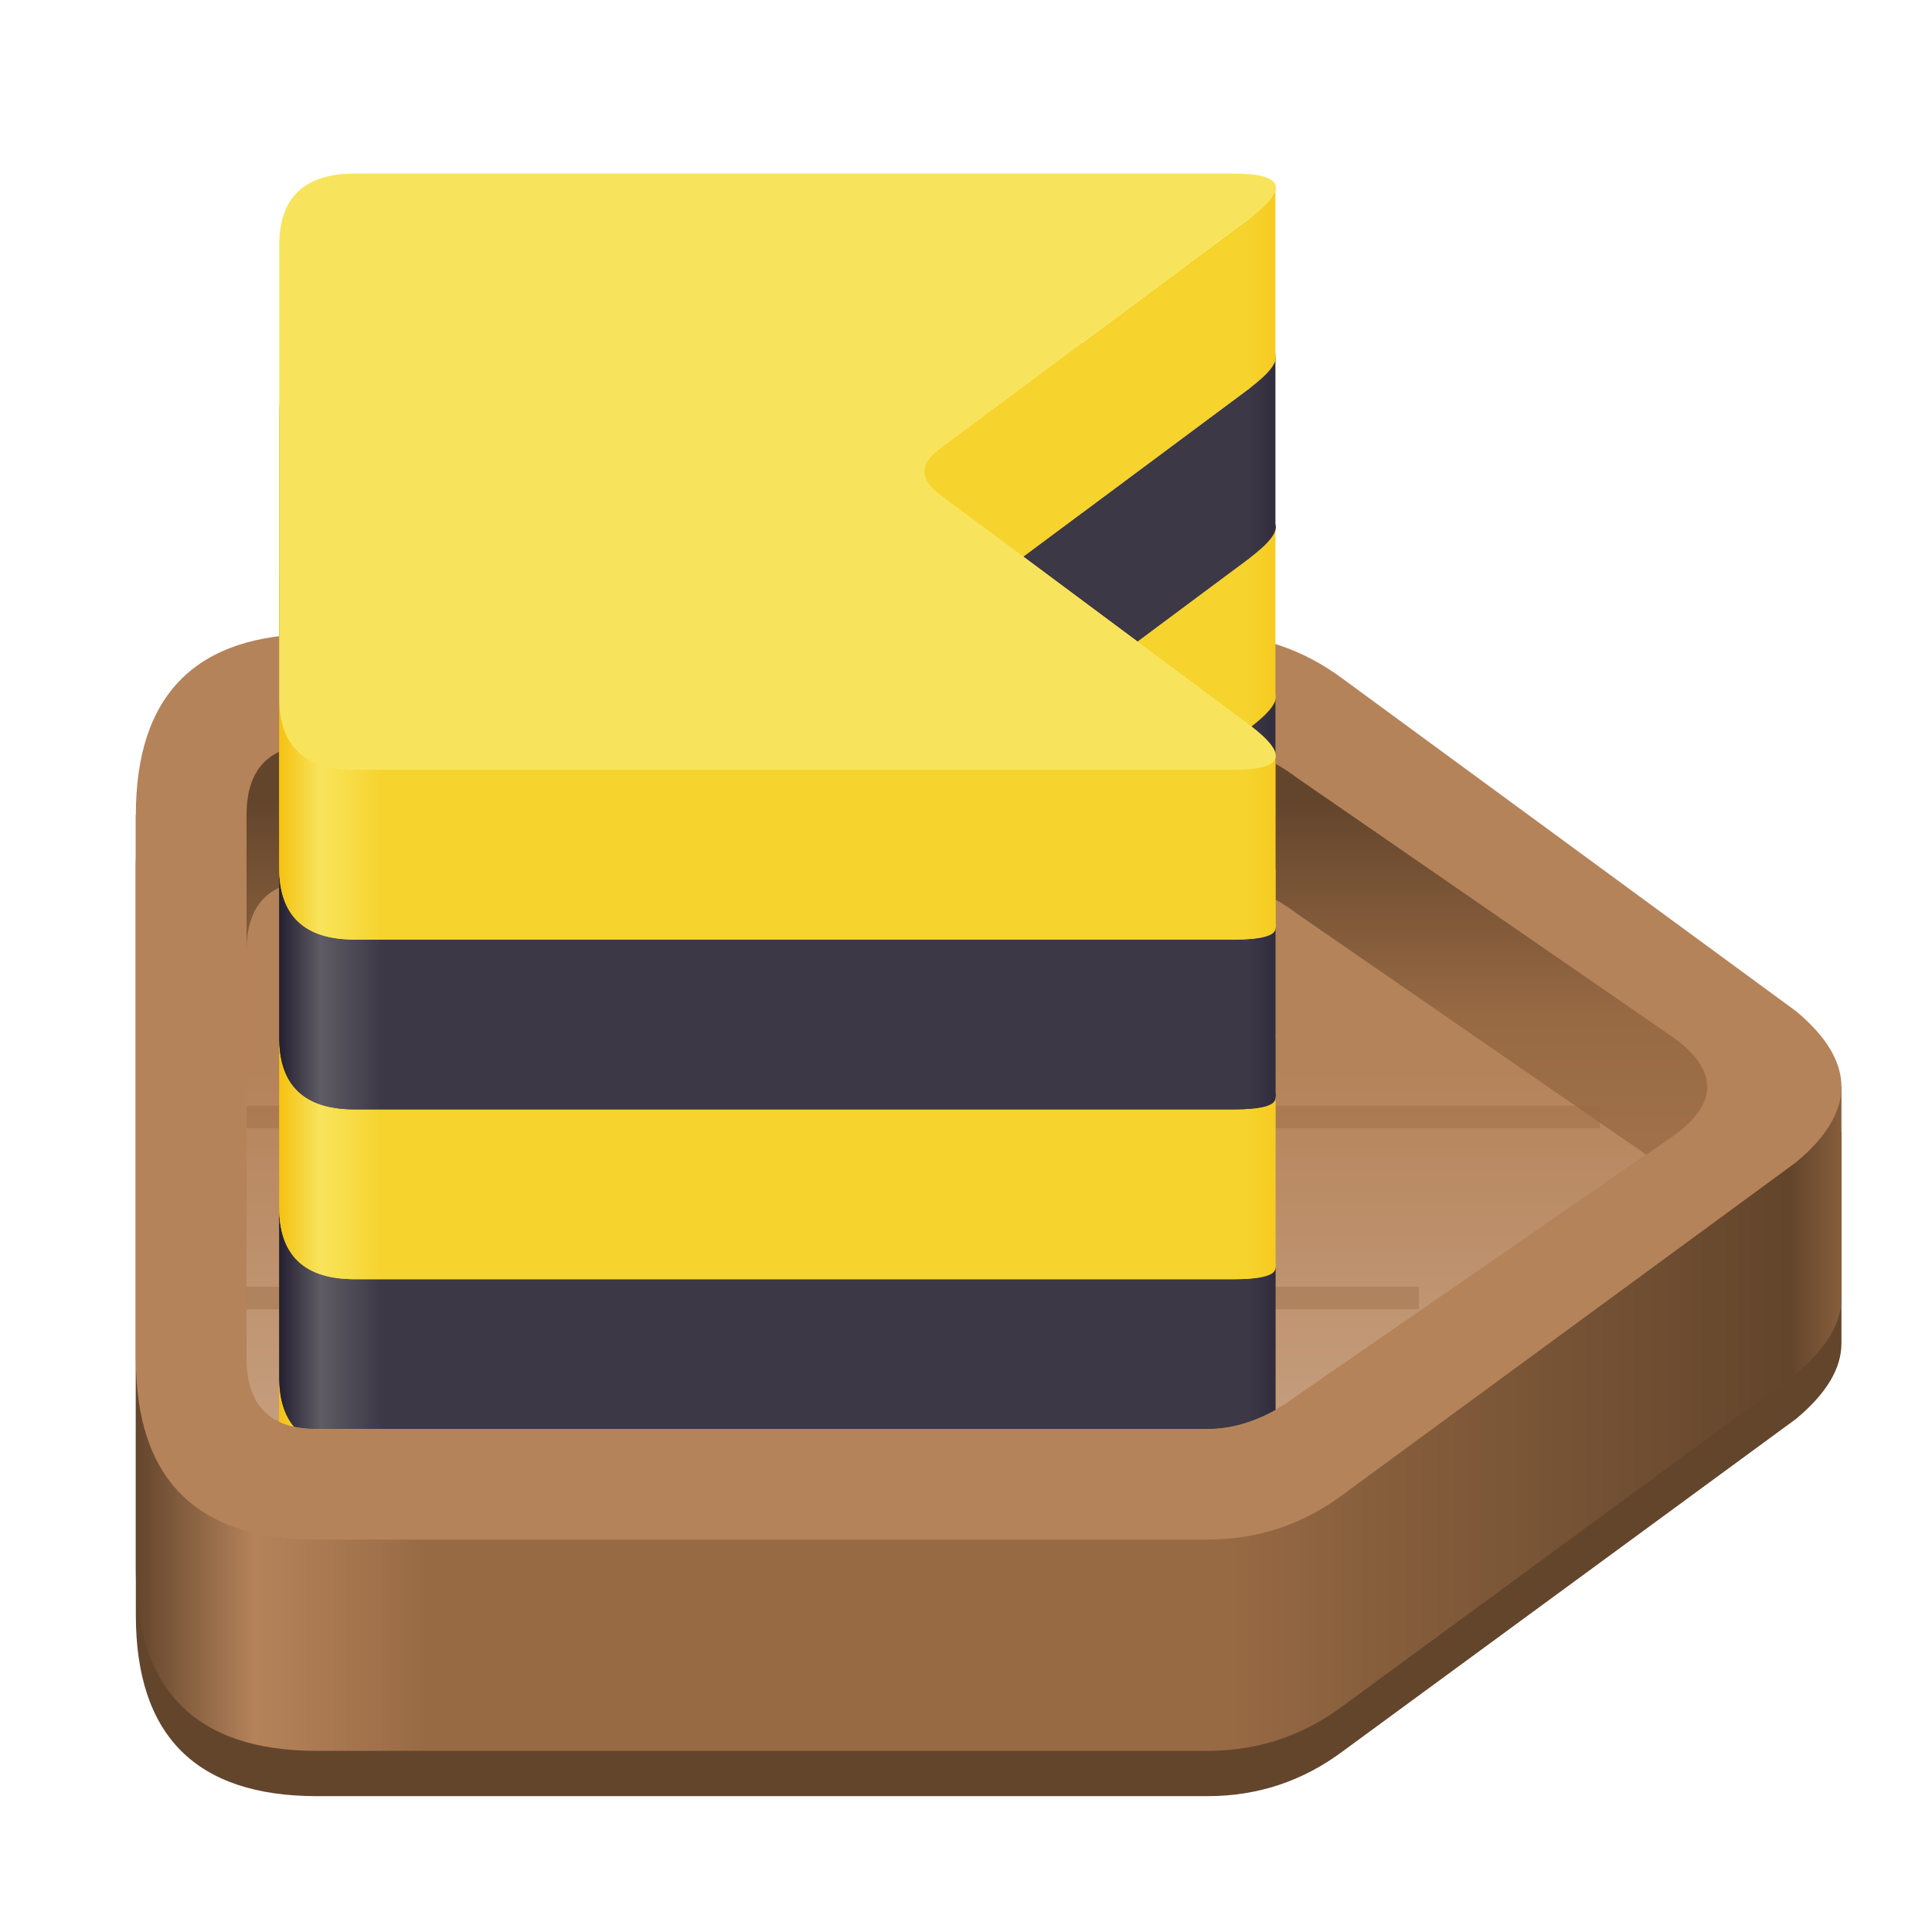
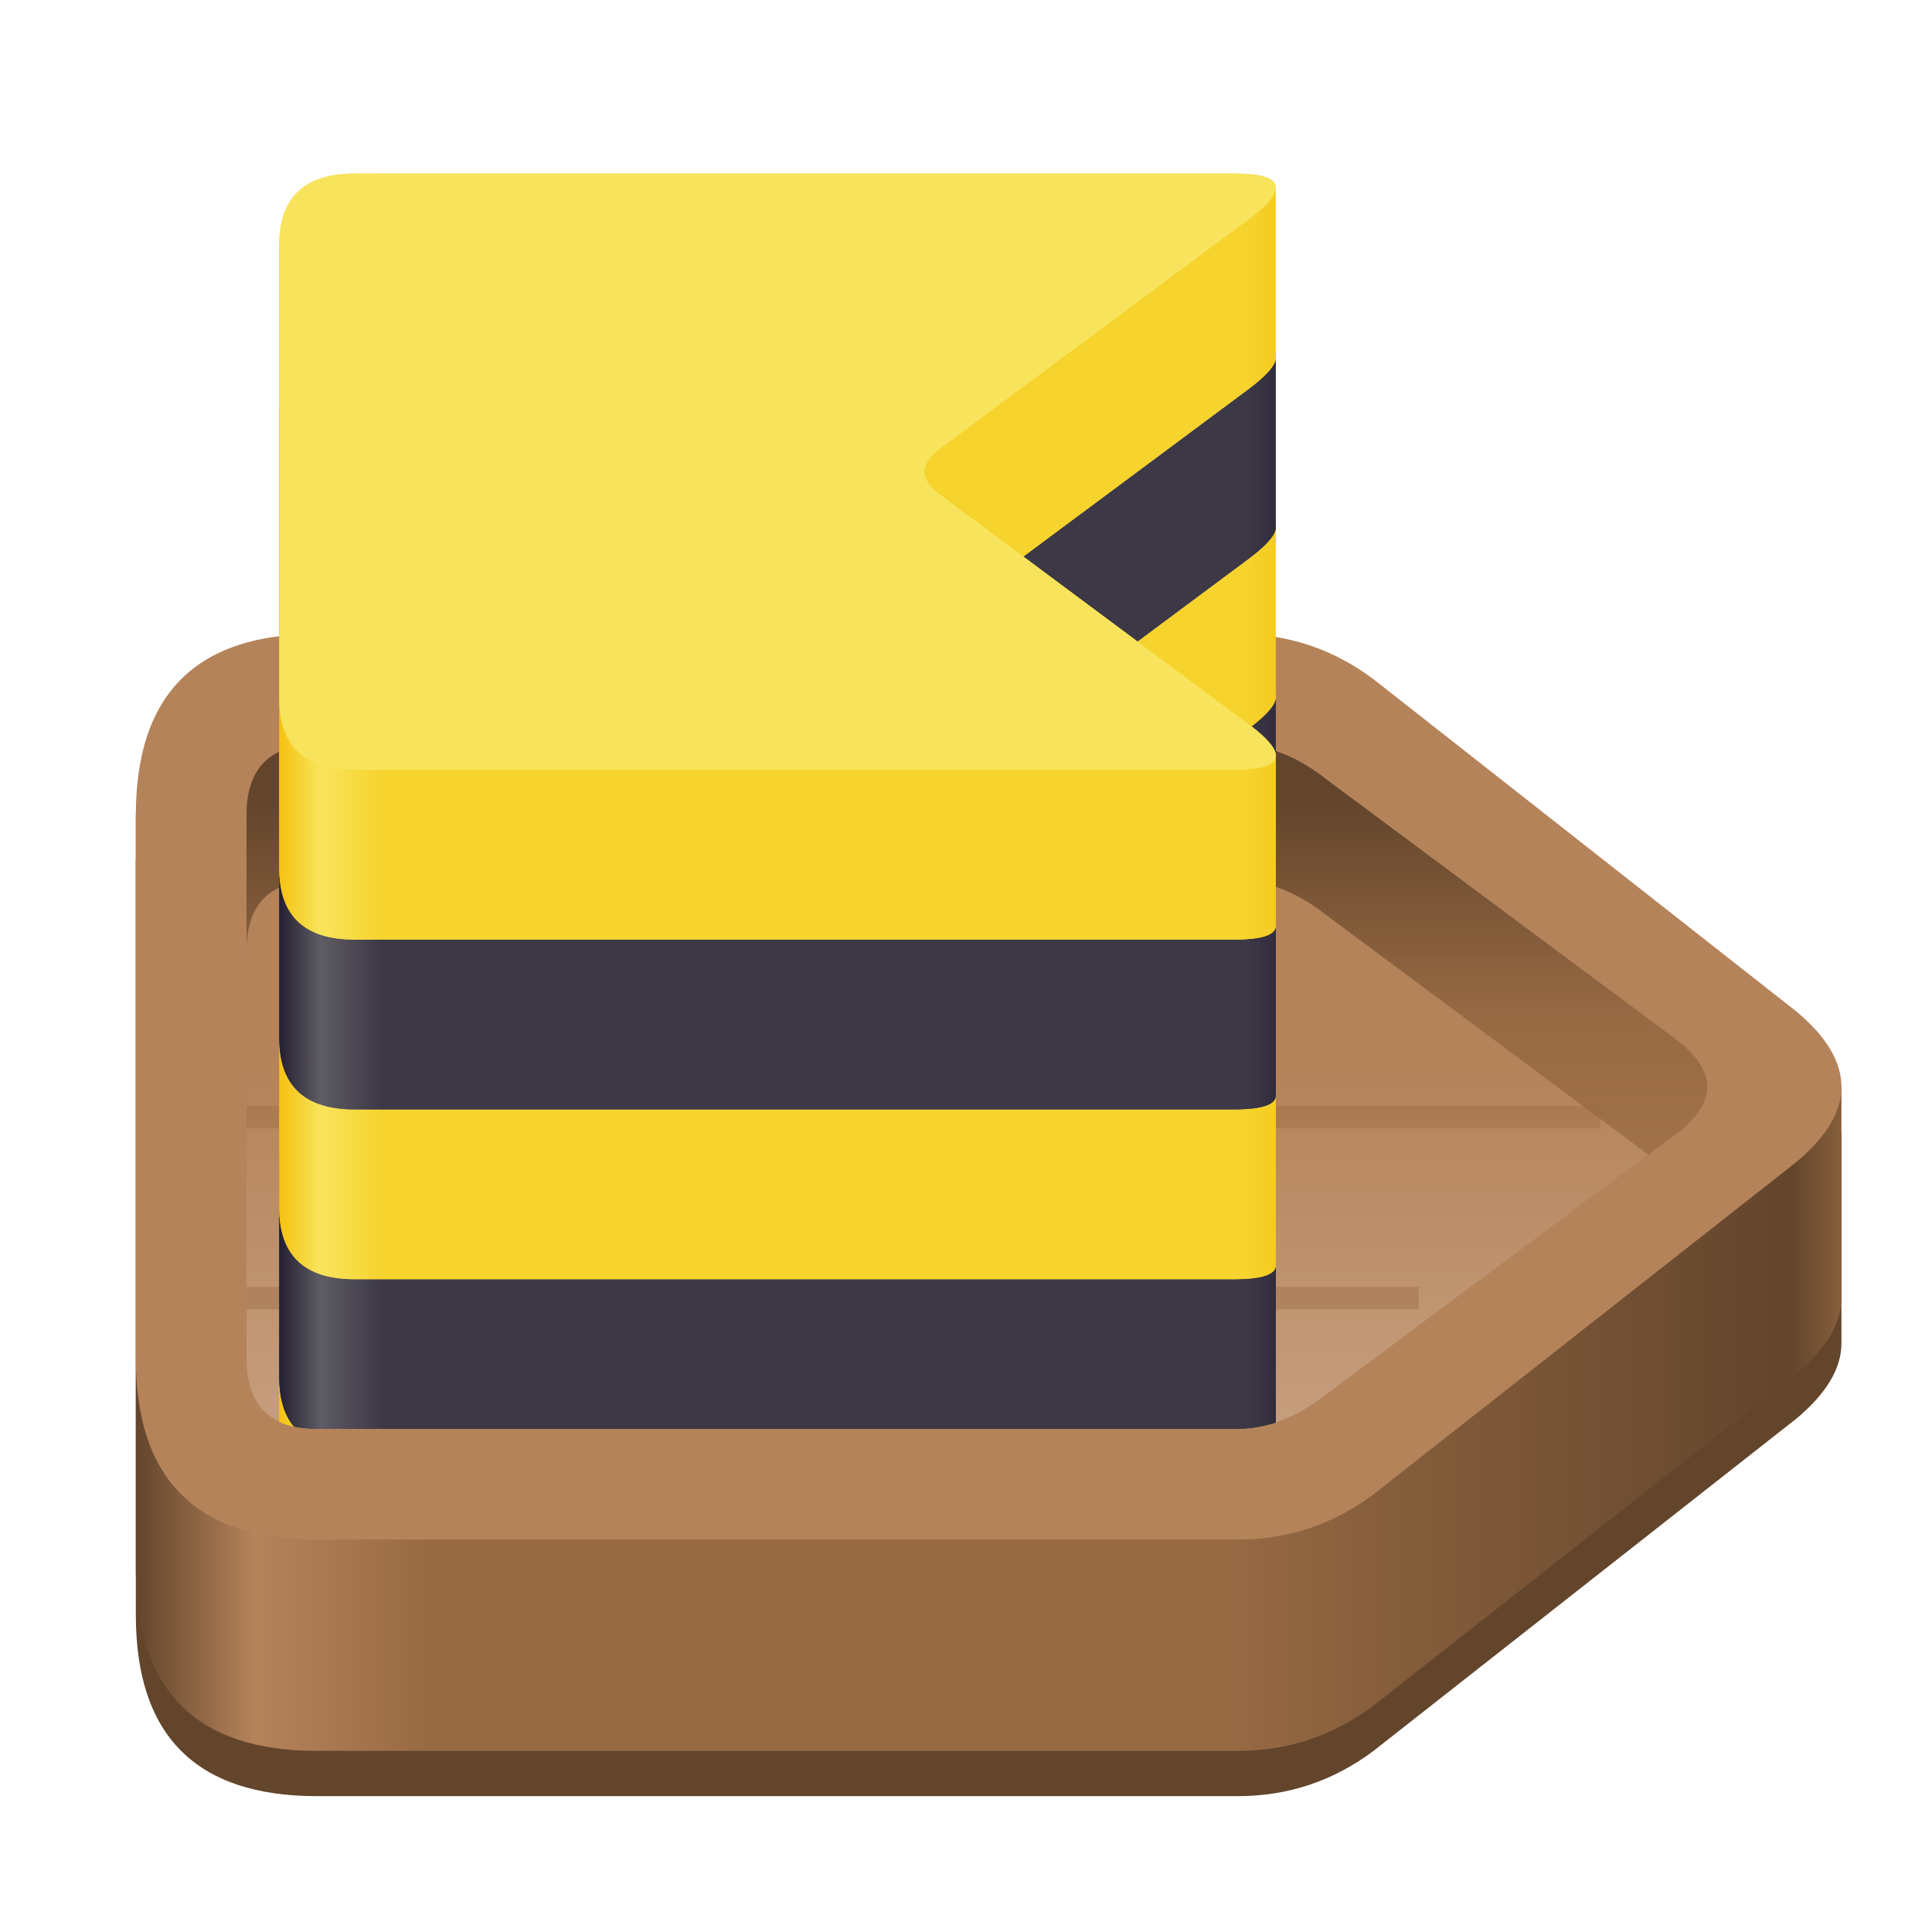
- <svg xmlns="http://www.w3.org/2000/svg" width="128" height="128">
-   <defs>
-     <linearGradient id="e" x1="9" x2="122" y1="0" y2="0" gradientUnits="userSpaceOnUse">
-       <stop stop-color="#63452c" />
-       <stop offset=".07" stop-color="#b5835a" />
-       <stop offset=".17" stop-color="#986a44" />
-       <stop offset=".64" stop-color="#986a44" />
-       <stop offset=".73" stop-color="#865e3c" />
-       <stop offset=".97" stop-color="#63452c" />
-       <stop offset="1" stop-color="#865e3c" />
-     </linearGradient>
-     <linearGradient id="g" x1="0" x2="0" y1="39" y2="87" gradientUnits="userSpaceOnUse">
-       <stop stop-color="#63452c" />
-       <stop offset=".3" stop-color="#986a44" />
-       <stop offset="1" stop-color="#b5835a" />
-     </linearGradient>
-     <linearGradient id="i" x1="0" x2="0" y1="48" y2="83" gradientUnits="userSpaceOnUse">
-       <stop stop-color="#b5835a" />
-       <stop offset="1" stop-color="#cdab8f" />
-     </linearGradient>
-     <linearGradient id="m" x1="18.5" x2="86.75" y1="0" y2="0" gradientUnits="userSpaceOnUse">
-       <stop stop-color="#241f31" />
-       <stop offset=".04" stop-color="#5e5c64" />
-       <stop offset=".1" stop-color="#3d3846" />
-       <stop offset=".94" stop-color="#3d3846" />
-       <stop offset="1" stop-color="#241f31" />
-     </linearGradient>
-     <linearGradient id="k" x1="18.5" x2="86.75" y1="0" y2="0" gradientUnits="userSpaceOnUse">
-       <stop stop-color="#f5c211" />
-       <stop offset=".04" stop-color="#f8e45c" />
-       <stop offset=".1" stop-color="#f6d32d" />
-       <stop offset=".94" stop-color="#f6d32d" />
-       <stop offset="1" stop-color="#f5c211" />
-     </linearGradient>
-     <path id="f" d="M21 28h59q5 0 9 3l30 22q6 5 0 10L89 85q-4 3-9 3H21Q9 88 9 76V40q0-12 12-12" />
-     <path id="d" d="M9 42h71l42 18v14q0 2.5-3 5l-30 22q-4 3-9 3H21Q9 104 9 92Z" />
-     <path id="a" d="M21 35.333h59q3 0 6 2.25l25 17.25q4.222 3.167 0 6.334l-25 17.25q-3 2.25-6 2.25H21q-4.667 0-4.667-4.667V40q0-4.667 4.667-4.667" />
-     <path id="c" d="M23.5 34.25h58.25q5 0 1 3L62.25 52.5q-2 1.5 0 3l20.5 15.25q4 3-1 3H23.5q-5 0-5-4.75V39q0-4.75 5-4.75" />
-     <clipPath id="h">
-       <use href="#a" />
-     </clipPath>
-     <clipPath id="j">
-       <path d="M16.333-126h98.889V60L111 63.167l-25 17.25q-3 2.25-6 2.25H21q-4.667 0-4.667-4.667Z" />
-     </clipPath>
-     <g id="l">
-       <use href="#c" transform="translate(0 11.25)" />
-       <path d="M84.5 35q0 .75-1.75 2.25L62.25 52.5q-2 1.5 0 3l20.5 15.25q1.75 1.5 1.75 2.25v11.25q0-.75-1.75-2.25l-20.5-15.25q-2-1.5 0-3l20.5-15.25q1.75-1.5 1.75-2.25Z" />
-       <path d="M84.5 73q0 .75-2.75.75H23.5q-5 0-5-4.75v11.25q0 4.75 5 4.75h58.25q2.75 0 2.75-.75Z" />
-     </g>
-   </defs>
-   <g transform="translate(0 12)">
-     <use fill="#63452c" href="#d" transform="translate(0 3)" />
-     <use fill="url(#e)" href="#d" />
-     <g transform="translate(0 2)">
-       <use fill="#b5835a" href="#f" />
-       <use fill="url(#g)" href="#a" />
-       <g clip-path="url(#h)">
-         <use fill="url(#i)" href="#a" transform="translate(0 9)" />
-         <path fill="none" stroke="#986a44" stroke-opacity=".4" stroke-width="1.5" d="M10 60h96M10 72h84" />
-       </g>
-     </g>
-     <g clip-path="url(#j)">
-       <g transform="translate(0 10.25)">
-         <use fill="url(#k)" href="#l" />
-         <use fill="#f8e45c" href="#c" />
-       </g>
-       <g transform="translate(0 -1)">
-         <use fill="url(#m)" href="#l" />
-         <use fill="#5e5c64" href="#c" />
-       </g>
-       <g transform="translate(0 -12.25)">
-         <use fill="url(#k)" href="#l" />
-         <use fill="#f8e45c" href="#c" />
-       </g>
-       <g transform="translate(0 -23.5)">
-         <use fill="url(#m)" href="#l" />
-         <use fill="#5e5c64" href="#c" />
-       </g>
-       <g transform="translate(0 -34.75)">
-         <use fill="url(#k)" href="#l" />
-         <use fill="#f8e45c" href="#c" />
-       </g>
+ <svg xmlns="http://www.w3.org/2000/svg" xmlns:xlink="http://www.w3.org/1999/xlink" height="128px" viewBox="0 0 128 128" width="128px">
+   <linearGradient id="a" gradientUnits="userSpaceOnUse" x1="9" x2="122" y1="12" y2="12">
+     <stop offset="0" stop-color="#63452c" />
+     <stop offset="0.07" stop-color="#b5835a" />
+     <stop offset="0.17" stop-color="#986a44" />
+     <stop offset="0.64" stop-color="#986a44" />
+     <stop offset="0.73" stop-color="#865e3c" />
+     <stop offset="0.97" stop-color="#63452c" />
+     <stop offset="1" stop-color="#865e3c" />
+   </linearGradient>
+   <linearGradient id="b" gradientUnits="userSpaceOnUse" x1="0" x2="0" y1="53" y2="101">
+     <stop offset="0" stop-color="#63452c" />
+     <stop offset="0.3" stop-color="#986a44" />
+     <stop offset="1" stop-color="#b5835a" />
+   </linearGradient>
+   <clipPath id="c">
+     <path d="m 16 58 h 98 v 37 h -98 z m 0 0" />
+   </clipPath>
+   <clipPath id="d">
+     <path d="m 21 49.332 h 61 c 2 0 4 0.797 6 2.391 l 23 17.109 c 2.816 2.113 2.816 4.223 0 6.336 l -23 17.109 c -2 1.594 -4 2.391 -6 2.391 h -61 c -3.113 0 -4.668 -1.555 -4.668 -4.668 v -36 c 0 -3.113 1.555 -4.668 4.668 -4.668 z m 0 0" />
+   </clipPath>
+   <linearGradient id="e" gradientUnits="userSpaceOnUse" x1="0" x2="0" y1="71" y2="106">
+     <stop offset="0" stop-color="#b5835a" />
+     <stop offset="1" stop-color="#cdab8f" />
+   </linearGradient>
+   <clipPath id="f">
+     <path d="m 16 73 h 91 v 14 h -91 z m 0 0" />
+   </clipPath>
+   <clipPath id="g">
+     <path d="m 21 49.332 h 61 c 2 0 4 0.797 6 2.391 l 23 17.109 c 2.816 2.113 2.816 4.223 0 6.336 l -23 17.109 c -2 1.594 -4 2.391 -6 2.391 h -61 c -3.113 0 -4.668 -1.555 -4.668 -4.668 v -36 c 0 -3.113 1.555 -4.668 4.668 -4.668 z m 0 0" />
+   </clipPath>
+   <clipPath id="h">
+     <path d="m 18 56 h 67 v 39 h -67 z m 0 0" />
+   </clipPath>
+   <clipPath id="i">
+     <path d="m 16.332 -114 h 98.891 v 186 s -1.406 1.055 -4.223 3.168 l -23 17.109 c -2 1.594 -4 2.391 -6 2.391 h -61 c -3.113 0 -4.668 -1.555 -4.668 -4.668 z m 0 0" />
+   </clipPath>
+   <linearGradient id="j" gradientUnits="userSpaceOnUse">
+     <stop offset="0" stop-color="#f5c211" />
+     <stop offset="0.04" stop-color="#f8e45c" />
+     <stop offset="0.1" stop-color="#f6d32d" />
+     <stop offset="0.94" stop-color="#f6d32d" />
+     <stop offset="1" stop-color="#f5c211" />
+   </linearGradient>
+   <linearGradient id="k" x1="18.5" x2="86.75" xlink:href="#j" y1="22.25" y2="22.25" />
+   <clipPath id="l">
+     <path d="m 18 67 h 67 v 28 h -67 z m 0 0" />
+   </clipPath>
+   <clipPath id="m">
+     <path d="m 16.332 -114 h 98.891 v 186 s -1.406 1.055 -4.223 3.168 l -23 17.109 c -2 1.594 -4 2.391 -6 2.391 h -61 c -3.113 0 -4.668 -1.555 -4.668 -4.668 z m 0 0" />
+   </clipPath>
+   <linearGradient id="n" x1="18.5" x2="86.75" xlink:href="#j" y1="33.5" y2="33.5" />
+   <clipPath id="o">
+     <path d="m 61 57 h 24 v 38 h -24 z m 0 0" />
+   </clipPath>
+   <clipPath id="p">
+     <path d="m 16.332 -114 h 98.891 v 186 s -1.406 1.055 -4.223 3.168 l -23 17.109 c -2 1.594 -4 2.391 -6 2.391 h -61 c -3.113 0 -4.668 -1.555 -4.668 -4.668 z m 0 0" />
+   </clipPath>
+   <clipPath id="q">
+     <path d="m 18 91 h 67 v 4 h -67 z m 0 0" />
+   </clipPath>
+   <clipPath id="r">
+     <path d="m 16.332 -114 h 98.891 v 186 s -1.406 1.055 -4.223 3.168 l -23 17.109 c -2 1.594 -4 2.391 -6 2.391 h -61 c -3.113 0 -4.668 -1.555 -4.668 -4.668 z m 0 0" />
+   </clipPath>
+   <clipPath id="s">
+     <path d="m 18 56 h 67 v 39 h -67 z m 0 0" />
+   </clipPath>
+   <clipPath id="t">
+     <path d="m 16.332 -114 h 98.891 v 186 s -1.406 1.055 -4.223 3.168 l -23 17.109 c -2 1.594 -4 2.391 -6 2.391 h -61 c -3.113 0 -4.668 -1.555 -4.668 -4.668 z m 0 0" />
+   </clipPath>
+   <clipPath id="u">
+     <path d="m 18 45 h 67 v 40 h -67 z m 0 0" />
+   </clipPath>
+   <clipPath id="v">
+     <path d="m 16.332 -114 h 98.891 v 186 s -1.406 1.055 -4.223 3.168 l -23 17.109 c -2 1.594 -4 2.391 -6 2.391 h -61 c -3.113 0 -4.668 -1.555 -4.668 -4.668 z m 0 0" />
+   </clipPath>
+   <linearGradient id="w" gradientUnits="userSpaceOnUse">
+     <stop offset="0" stop-color="#241f31" />
+     <stop offset="0.04" stop-color="#5e5c64" />
+     <stop offset="0.1" stop-color="#3d3846" />
+     <stop offset="0.94" stop-color="#3d3846" />
+     <stop offset="1" stop-color="#241f31" />
+   </linearGradient>
+   <linearGradient id="x" x1="18.5" x2="86.75" xlink:href="#w" y1="11" y2="11" />
+   <clipPath id="y">
+     <path d="m 18 56 h 67 v 39 h -67 z m 0 0" />
+   </clipPath>
+   <clipPath id="z">
+     <path d="m 16.332 -114 h 98.891 v 186 s -1.406 1.055 -4.223 3.168 l -23 17.109 c -2 1.594 -4 2.391 -6 2.391 h -61 c -3.113 0 -4.668 -1.555 -4.668 -4.668 z m 0 0" />
+   </clipPath>
+   <linearGradient id="A" x1="18.5" x2="86.75" xlink:href="#w" y1="22.25" y2="22.25" />
+   <clipPath id="B">
+     <path d="m 61 46 h 24 v 49 h -24 z m 0 0" />
+   </clipPath>
+   <clipPath id="C">
+     <path d="m 16.332 -114 h 98.891 v 186 s -1.406 1.055 -4.223 3.168 l -23 17.109 c -2 1.594 -4 2.391 -6 2.391 h -61 c -3.113 0 -4.668 -1.555 -4.668 -4.668 z m 0 0" />
+   </clipPath>
+   <clipPath id="D">
+     <path d="m 18 80 h 67 v 15 h -67 z m 0 0" />
+   </clipPath>
+   <clipPath id="E">
+     <path d="m 16.332 -114 h 98.891 v 186 s -1.406 1.055 -4.223 3.168 l -23 17.109 c -2 1.594 -4 2.391 -6 2.391 h -61 c -3.113 0 -4.668 -1.555 -4.668 -4.668 z m 0 0" />
+   </clipPath>
+   <clipPath id="F">
+     <path d="m 18 45 h 67 v 40 h -67 z m 0 0" />
+   </clipPath>
+   <clipPath id="G">
+     <path d="m 16.332 -114 h 98.891 v 186 s -1.406 1.055 -4.223 3.168 l -23 17.109 c -2 1.594 -4 2.391 -6 2.391 h -61 c -3.113 0 -4.668 -1.555 -4.668 -4.668 z m 0 0" />
+   </clipPath>
+   <clipPath id="H">
+     <path d="m 18 34 h 67 v 40 h -67 z m 0 0" />
+   </clipPath>
+   <clipPath id="I">
+     <path d="m 16.332 -114 h 98.891 v 186 s -1.406 1.055 -4.223 3.168 l -23 17.109 c -2 1.594 -4 2.391 -6 2.391 h -61 c -3.113 0 -4.668 -1.555 -4.668 -4.668 z m 0 0" />
+   </clipPath>
+   <linearGradient id="J" x1="18.5" x2="86.75" xlink:href="#j" y1="-0.25" y2="-0.25" />
+   <clipPath id="K">
+     <path d="m 18 45 h 67 v 40 h -67 z m 0 0" />
+   </clipPath>
+   <clipPath id="L">
+     <path d="m 16.332 -114 h 98.891 v 186 s -1.406 1.055 -4.223 3.168 l -23 17.109 c -2 1.594 -4 2.391 -6 2.391 h -61 c -3.113 0 -4.668 -1.555 -4.668 -4.668 z m 0 0" />
+   </clipPath>
+   <linearGradient id="M" x1="18.5" x2="86.75" xlink:href="#j" y1="11" y2="11" />
+   <clipPath id="N">
+     <path d="m 61 34 h 24 v 50 h -24 z m 0 0" />
+   </clipPath>
+   <clipPath id="O">
+     <path d="m 16.332 -114 h 98.891 v 186 s -1.406 1.055 -4.223 3.168 l -23 17.109 c -2 1.594 -4 2.391 -6 2.391 h -61 c -3.113 0 -4.668 -1.555 -4.668 -4.668 z m 0 0" />
+   </clipPath>
+   <clipPath id="P">
+     <path d="m 18 68 h 67 v 17 h -67 z m 0 0" />
+   </clipPath>
+   <clipPath id="Q">
+     <path d="m 16.332 -114 h 98.891 v 186 s -1.406 1.055 -4.223 3.168 l -23 17.109 c -2 1.594 -4 2.391 -6 2.391 h -61 c -3.113 0 -4.668 -1.555 -4.668 -4.668 z m 0 0" />
+   </clipPath>
+   <clipPath id="R">
+     <path d="m 18 34 h 67 v 40 h -67 z m 0 0" />
+   </clipPath>
+   <clipPath id="S">
+     <path d="m 16.332 -114 h 98.891 v 186 s -1.406 1.055 -4.223 3.168 l -23 17.109 c -2 1.594 -4 2.391 -6 2.391 h -61 c -3.113 0 -4.668 -1.555 -4.668 -4.668 z m 0 0" />
+   </clipPath>
+   <clipPath id="T">
+     <path d="m 18 22 h 67 v 41 h -67 z m 0 0" />
+   </clipPath>
+   <clipPath id="U">
+     <path d="m 16.332 -114 h 98.891 v 186 s -1.406 1.055 -4.223 3.168 l -23 17.109 c -2 1.594 -4 2.391 -6 2.391 h -61 c -3.113 0 -4.668 -1.555 -4.668 -4.668 z m 0 0" />
+   </clipPath>
+   <linearGradient id="V" x1="18.5" x2="86.75" xlink:href="#w" y1="-11.5" y2="-11.5" />
+   <clipPath id="W">
+     <path d="m 18 34 h 67 v 40 h -67 z m 0 0" />
+   </clipPath>
+   <clipPath id="X">
+     <path d="m 16.332 -114 h 98.891 v 186 s -1.406 1.055 -4.223 3.168 l -23 17.109 c -2 1.594 -4 2.391 -6 2.391 h -61 c -3.113 0 -4.668 -1.555 -4.668 -4.668 z m 0 0" />
+   </clipPath>
+   <linearGradient id="Y" x1="18.5" x2="86.75" xlink:href="#w" y1="-0.25" y2="-0.25" />
+   <clipPath id="Z">
+     <path d="m 61 23 h 24 v 50 h -24 z m 0 0" />
+   </clipPath>
+   <clipPath id="aa">
+     <path d="m 16.332 -114 h 98.891 v 186 s -1.406 1.055 -4.223 3.168 l -23 17.109 c -2 1.594 -4 2.391 -6 2.391 h -61 c -3.113 0 -4.668 -1.555 -4.668 -4.668 z m 0 0" />
+   </clipPath>
+   <clipPath id="ab">
+     <path d="m 18 57 h 67 v 17 h -67 z m 0 0" />
+   </clipPath>
+   <clipPath id="ac">
+     <path d="m 16.332 -114 h 98.891 v 186 s -1.406 1.055 -4.223 3.168 l -23 17.109 c -2 1.594 -4 2.391 -6 2.391 h -61 c -3.113 0 -4.668 -1.555 -4.668 -4.668 z m 0 0" />
+   </clipPath>
+   <clipPath id="ad">
+     <path d="m 18 22 h 67 v 41 h -67 z m 0 0" />
+   </clipPath>
+   <clipPath id="ae">
+     <path d="m 16.332 -114 h 98.891 v 186 s -1.406 1.055 -4.223 3.168 l -23 17.109 c -2 1.594 -4 2.391 -6 2.391 h -61 c -3.113 0 -4.668 -1.555 -4.668 -4.668 z m 0 0" />
+   </clipPath>
+   <clipPath id="af">
+     <path d="m 18 11 h 67 v 40 h -67 z m 0 0" />
+   </clipPath>
+   <clipPath id="ag">
+     <path d="m 16.332 -114 h 98.891 v 186 s -1.406 1.055 -4.223 3.168 l -23 17.109 c -2 1.594 -4 2.391 -6 2.391 h -61 c -3.113 0 -4.668 -1.555 -4.668 -4.668 z m 0 0" />
+   </clipPath>
+   <linearGradient id="ah" x1="18.5" x2="86.75" xlink:href="#j" y1="-22.75" y2="-22.75" />
+   <clipPath id="ai">
+     <path d="m 18 22 h 67 v 41 h -67 z m 0 0" />
+   </clipPath>
+   <clipPath id="aj">
+     <path d="m 16.332 -114 h 98.891 v 186 s -1.406 1.055 -4.223 3.168 l -23 17.109 c -2 1.594 -4 2.391 -6 2.391 h -61 c -3.113 0 -4.668 -1.555 -4.668 -4.668 z m 0 0" />
+   </clipPath>
+   <linearGradient id="ak" x1="18.5" x2="86.75" xlink:href="#j" y1="-11.5" y2="-11.5" />
+   <clipPath id="al">
+     <path d="m 61 12 h 24 v 50 h -24 z m 0 0" />
+   </clipPath>
+   <clipPath id="am">
+     <path d="m 16.332 -114 h 98.891 v 186 s -1.406 1.055 -4.223 3.168 l -23 17.109 c -2 1.594 -4 2.391 -6 2.391 h -61 c -3.113 0 -4.668 -1.555 -4.668 -4.668 z m 0 0" />
+   </clipPath>
+   <clipPath id="an">
+     <path d="m 18 46 h 67 v 17 h -67 z m 0 0" />
+   </clipPath>
+   <clipPath id="ao">
+     <path d="m 16.332 -114 h 98.891 v 186 s -1.406 1.055 -4.223 3.168 l -23 17.109 c -2 1.594 -4 2.391 -6 2.391 h -61 c -3.113 0 -4.668 -1.555 -4.668 -4.668 z m 0 0" />
+   </clipPath>
+   <clipPath id="ap">
+     <path d="m 18 11 h 67 v 40 h -67 z m 0 0" />
+   </clipPath>
+   <clipPath id="aq">
+     <path d="m 16.332 -114 h 98.891 v 186 s -1.406 1.055 -4.223 3.168 l -23 17.109 c -2 1.594 -4 2.391 -6 2.391 h -61 c -3.113 0 -4.668 -1.555 -4.668 -4.668 z m 0 0" />
+   </clipPath>
+   <path d="m 9 57 h 73 l 40 18 v 14 c 0 1.668 -1 3.332 -3 5 l -28 22 c -2.668 2 -5.668 3 -9 3 h -61 c -8 0 -12 -4 -12 -12 z m 0 0" fill="#63452c" />
+   <path d="m 9 54 h 73 l 40 18 v 14 c 0 1.668 -1 3.332 -3 5 l -28 22 c -2.668 2 -5.668 3 -9 3 h -61 c -8 0 -12 -4 -12 -12 z m 0 0" fill="url(#a)" />
+   <path d="m 21 42 h 61 c 3.332 0 6.332 1 9 3 l 28 22 c 4 3.332 4 6.668 0 10 l -28 22 c -2.668 2 -5.668 3 -9 3 h -61 c -8 0 -12 -4 -12 -12 v -36 c 0 -8 4 -12 12 -12 z m 0 0" fill="#b5835a" />
+   <path d="m 21 49.332 h 61 c 2 0 4 0.797 6 2.391 l 23 17.109 c 2.816 2.113 2.816 4.223 0 6.336 l -23 17.109 c -2 1.594 -4 2.391 -6 2.391 h -61 c -3.113 0 -4.668 -1.555 -4.668 -4.668 v -36 c 0 -3.113 1.555 -4.668 4.668 -4.668 z m 0 0" fill="url(#b)" />
+   <g clip-path="url(#c)">
+     <g clip-path="url(#d)">
+       <path d="m 21 58.332 h 61 c 2 0 4 0.797 6 2.391 l 23 17.109 c 2.816 2.113 2.816 4.223 0 6.336 l -23 17.109 c -2 1.594 -4 2.391 -6 2.391 h -61 c -3.113 0 -4.668 -1.555 -4.668 -4.668 v -36 c 0 -3.113 1.555 -4.668 4.668 -4.668 z m 0 0" fill="url(#e)" />
+     </g>
+   </g>
+   <g clip-path="url(#f)">
+     <g clip-path="url(#g)">
+       <path d="m 10 60 h 96 m -96 12 h 84" fill="none" stroke="#986a44" stroke-opacity="0.4" stroke-width="1.5" transform="matrix(1 0 0 1 0 14)" />
+     </g>
+   </g>
+   <g clip-path="url(#h)">
+     <g clip-path="url(#i)">
+       <path d="m 23.5 56.5 h 58.25 c 3.332 0 3.668 1 1 3 l -20.5 15.25 c -1.332 1 -1.332 2 0 3 l 20.5 15.25 c 2.668 2 2.332 3 -1 3 h -58.25 c -3.332 0 -5 -1.582 -5 -4.75 v -30 c 0 -3.168 1.668 -4.75 5 -4.75 z m 0 0" fill="url(#k)" />
+     </g>
+   </g>
+   <g clip-path="url(#l)">
+     <g clip-path="url(#m)">
+       <path d="m 23.5 67.75 h 58.25 c 3.332 0 3.668 1 1 3 l -20.5 15.25 c -1.332 1 -1.332 2 0 3 l 20.5 15.25 c 2.668 2 2.332 3 -1 3 h -58.25 c -3.332 0 -5 -1.582 -5 -4.75 v -30 c 0 -3.168 1.668 -4.75 5 -4.75 z m 0 0" fill="url(#n)" />
+     </g>
+   </g>
+   <g clip-path="url(#o)">
+     <g clip-path="url(#p)">
+       <path d="m 84.527 57.426 c 0 0.492 -0.594 1.184 -1.777 2.074 l -20.5 15.25 c -1.332 1 -1.332 2 0 3 l 20.5 15.25 c 1.184 0.891 1.777 1.582 1.777 2.074 v 11.25 c 0 -0.492 -0.594 -1.184 -1.777 -2.074 l -20.5 -15.25 c -1.332 -1 -1.332 -2 0 -3 l 20.5 -15.25 c 1.184 -0.891 1.777 -1.582 1.777 -2.074 z m 0 0" fill="url(#k)" />
+     </g>
+   </g>
+   <g clip-path="url(#q)">
+     <g clip-path="url(#r)">
+       <path d="m 84.527 95.074 c 0 0.617 -0.926 0.926 -2.777 0.926 h -58.25 c -3.332 0 -5 -1.582 -5 -4.75 v 11.25 c 0 3.168 1.668 4.75 5 4.75 h 58.25 c 1.852 0 2.777 -0.309 2.777 -0.926 z m 0 0" fill="url(#k)" />
+     </g>
+   </g>
+   <g clip-path="url(#s)">
+     <g clip-path="url(#t)">
+       <path d="m 23.5 56.5 h 58.25 c 3.332 0 3.668 1 1 3 l -20.5 15.25 c -1.332 1 -1.332 2 0 3 l 20.5 15.25 c 2.668 2 2.332 3 -1 3 h -58.25 c -3.332 0 -5 -1.582 -5 -4.75 v -30 c 0 -3.168 1.668 -4.75 5 -4.75 z m 0 0" fill="#f8e45c" />
+     </g>
+   </g>
+   <g clip-path="url(#u)">
+     <g clip-path="url(#v)">
+       <path d="m 23.5 45.25 h 58.25 c 3.332 0 3.668 1 1 3 l -20.5 15.25 c -1.332 1 -1.332 2 0 3 l 20.5 15.25 c 2.668 2 2.332 3 -1 3 h -58.25 c -3.332 0 -5 -1.582 -5 -4.75 v -30 c 0 -3.168 1.668 -4.75 5 -4.75 z m 0 0" fill="url(#x)" />
+     </g>
+   </g>
+   <g clip-path="url(#y)">
+     <g clip-path="url(#z)">
+       <path d="m 23.5 56.5 h 58.25 c 3.332 0 3.668 1 1 3 l -20.5 15.25 c -1.332 1 -1.332 2 0 3 l 20.5 15.25 c 2.668 2 2.332 3 -1 3 h -58.25 c -3.332 0 -5 -1.582 -5 -4.75 v -30 c 0 -3.168 1.668 -4.75 5 -4.75 z m 0 0" fill="url(#A)" />
+     </g>
+   </g>
+   <g clip-path="url(#B)">
+     <g clip-path="url(#C)">
+       <path d="m 84.527 46.176 c 0 0.492 -0.594 1.184 -1.777 2.074 l -20.5 15.25 c -1.332 1 -1.332 2 0 3 l 20.5 15.25 c 1.184 0.891 1.777 1.582 1.777 2.074 v 11.25 c 0 -0.492 -0.594 -1.184 -1.777 -2.074 l -20.5 -15.25 c -1.332 -1 -1.332 -2 0 -3 l 20.5 -15.25 c 1.184 -0.891 1.777 -1.582 1.777 -2.074 z m 0 0" fill="url(#x)" />
+     </g>
+   </g>
+   <g clip-path="url(#D)">
+     <g clip-path="url(#E)">
+       <path d="m 84.527 83.824 c 0 0.617 -0.926 0.926 -2.777 0.926 h -58.25 c -3.332 0 -5 -1.582 -5 -4.75 v 11.25 c 0 3.168 1.668 4.75 5 4.75 h 58.25 c 1.852 0 2.777 -0.309 2.777 -0.926 z m 0 0" fill="url(#x)" />
+     </g>
+   </g>
+   <g clip-path="url(#F)">
+     <g clip-path="url(#G)">
+       <path d="m 23.5 45.25 h 58.25 c 3.332 0 3.668 1 1 3 l -20.5 15.25 c -1.332 1 -1.332 2 0 3 l 20.5 15.25 c 2.668 2 2.332 3 -1 3 h -58.25 c -3.332 0 -5 -1.582 -5 -4.75 v -30 c 0 -3.168 1.668 -4.75 5 -4.75 z m 0 0" fill="#5e5c64" />
+     </g>
+   </g>
+   <g clip-path="url(#H)">
+     <g clip-path="url(#I)">
+       <path d="m 23.5 34 h 58.25 c 3.332 0 3.668 1 1 3 l -20.5 15.25 c -1.332 1 -1.332 2 0 3 l 20.5 15.25 c 2.668 2 2.332 3 -1 3 h -58.25 c -3.332 0 -5 -1.582 -5 -4.75 v -30 c 0 -3.168 1.668 -4.75 5 -4.75 z m 0 0" fill="url(#J)" />
+     </g>
+   </g>
+   <g clip-path="url(#K)">
+     <g clip-path="url(#L)">
+       <path d="m 23.5 45.25 h 58.25 c 3.332 0 3.668 1 1 3 l -20.5 15.25 c -1.332 1 -1.332 2 0 3 l 20.5 15.25 c 2.668 2 2.332 3 -1 3 h -58.25 c -3.332 0 -5 -1.582 -5 -4.75 v -30 c 0 -3.168 1.668 -4.75 5 -4.75 z m 0 0" fill="url(#M)" />
+     </g>
+   </g>
+   <g clip-path="url(#N)">
+     <g clip-path="url(#O)">
+       <path d="m 84.527 34.926 c 0 0.492 -0.594 1.184 -1.777 2.074 l -20.5 15.25 c -1.332 1 -1.332 2 0 3 l 20.5 15.25 c 1.184 0.891 1.777 1.582 1.777 2.074 v 11.25 c 0 -0.492 -0.594 -1.184 -1.777 -2.074 l -20.5 -15.25 c -1.332 -1 -1.332 -2 0 -3 l 20.5 -15.25 c 1.184 -0.891 1.777 -1.582 1.777 -2.074 z m 0 0" fill="url(#J)" />
+     </g>
+   </g>
+   <g clip-path="url(#P)">
+     <g clip-path="url(#Q)">
+       <path d="m 84.527 72.574 c 0 0.617 -0.926 0.926 -2.777 0.926 h -58.25 c -3.332 0 -5 -1.582 -5 -4.75 v 11.25 c 0 3.168 1.668 4.75 5 4.75 h 58.25 c 1.852 0 2.777 -0.309 2.777 -0.926 z m 0 0" fill="url(#J)" />
+     </g>
+   </g>
+   <g clip-path="url(#R)">
+     <g clip-path="url(#S)">
+       <path d="m 23.5 34 h 58.25 c 3.332 0 3.668 1 1 3 l -20.5 15.25 c -1.332 1 -1.332 2 0 3 l 20.5 15.25 c 2.668 2 2.332 3 -1 3 h -58.25 c -3.332 0 -5 -1.582 -5 -4.75 v -30 c 0 -3.168 1.668 -4.75 5 -4.75 z m 0 0" fill="#f8e45c" />
+     </g>
+   </g>
+   <g clip-path="url(#T)">
+     <g clip-path="url(#U)">
+       <path d="m 23.5 22.75 h 58.25 c 3.332 0 3.668 1 1 3 l -20.5 15.25 c -1.332 1 -1.332 2 0 3 l 20.5 15.25 c 2.668 2 2.332 3 -1 3 h -58.25 c -3.332 0 -5 -1.582 -5 -4.75 v -30 c 0 -3.168 1.668 -4.75 5 -4.75 z m 0 0" fill="url(#V)" />
+     </g>
+   </g>
+   <g clip-path="url(#W)">
+     <g clip-path="url(#X)">
+       <path d="m 23.5 34 h 58.25 c 3.332 0 3.668 1 1 3 l -20.5 15.25 c -1.332 1 -1.332 2 0 3 l 20.5 15.25 c 2.668 2 2.332 3 -1 3 h -58.25 c -3.332 0 -5 -1.582 -5 -4.75 v -30 c 0 -3.168 1.668 -4.75 5 -4.75 z m 0 0" fill="url(#Y)" />
+     </g>
+   </g>
+   <g clip-path="url(#Z)">
+     <g clip-path="url(#aa)">
+       <path d="m 84.527 23.676 c 0 0.492 -0.594 1.184 -1.777 2.074 l -20.5 15.25 c -1.332 1 -1.332 2 0 3 l 20.5 15.25 c 1.184 0.891 1.777 1.582 1.777 2.074 v 11.25 c 0 -0.492 -0.594 -1.184 -1.777 -2.074 l -20.5 -15.25 c -1.332 -1 -1.332 -2 0 -3 l 20.5 -15.25 c 1.184 -0.891 1.777 -1.582 1.777 -2.074 z m 0 0" fill="url(#V)" />
+     </g>
+   </g>
+   <g clip-path="url(#ab)">
+     <g clip-path="url(#ac)">
+       <path d="m 84.527 61.324 c 0 0.617 -0.926 0.926 -2.777 0.926 h -58.25 c -3.332 0 -5 -1.582 -5 -4.75 v 11.25 c 0 3.168 1.668 4.75 5 4.75 h 58.25 c 1.852 0 2.777 -0.309 2.777 -0.926 z m 0 0" fill="url(#V)" />
+     </g>
+   </g>
+   <g clip-path="url(#ad)">
+     <g clip-path="url(#ae)">
+       <path d="m 23.5 22.75 h 58.25 c 3.332 0 3.668 1 1 3 l -20.5 15.25 c -1.332 1 -1.332 2 0 3 l 20.5 15.25 c 2.668 2 2.332 3 -1 3 h -58.25 c -3.332 0 -5 -1.582 -5 -4.75 v -30 c 0 -3.168 1.668 -4.75 5 -4.75 z m 0 0" fill="#5e5c64" />
+     </g>
+   </g>
+   <g clip-path="url(#af)">
+     <g clip-path="url(#ag)">
+       <path d="m 23.5 11.5 h 58.25 c 3.332 0 3.668 1 1 3 l -20.5 15.25 c -1.332 1 -1.332 2 0 3 l 20.5 15.25 c 2.668 2 2.332 3 -1 3 h -58.25 c -3.332 0 -5 -1.582 -5 -4.75 v -30 c 0 -3.168 1.668 -4.75 5 -4.75 z m 0 0" fill="url(#ah)" />
+     </g>
+   </g>
+   <g clip-path="url(#ai)">
+     <g clip-path="url(#aj)">
+       <path d="m 23.5 22.75 h 58.25 c 3.332 0 3.668 1 1 3 l -20.5 15.25 c -1.332 1 -1.332 2 0 3 l 20.5 15.25 c 2.668 2 2.332 3 -1 3 h -58.25 c -3.332 0 -5 -1.582 -5 -4.75 v -30 c 0 -3.168 1.668 -4.75 5 -4.75 z m 0 0" fill="url(#ak)" />
+     </g>
+   </g>
+   <g clip-path="url(#al)">
+     <g clip-path="url(#am)">
+       <path d="m 84.527 12.426 c 0 0.492 -0.594 1.184 -1.777 2.074 l -20.5 15.25 c -1.332 1 -1.332 2 0 3 l 20.5 15.25 c 1.184 0.891 1.777 1.582 1.777 2.074 v 11.25 c 0 -0.492 -0.594 -1.184 -1.777 -2.074 l -20.5 -15.25 c -1.332 -1 -1.332 -2 0 -3 l 20.5 -15.25 c 1.184 -0.891 1.777 -1.582 1.777 -2.074 z m 0 0" fill="url(#ah)" />
+     </g>
+   </g>
+   <g clip-path="url(#an)">
+     <g clip-path="url(#ao)">
+       <path d="m 84.527 50.074 c 0 0.617 -0.926 0.926 -2.777 0.926 h -58.25 c -3.332 0 -5 -1.582 -5 -4.75 v 11.25 c 0 3.168 1.668 4.75 5 4.75 h 58.25 c 1.852 0 2.777 -0.309 2.777 -0.926 z m 0 0" fill="url(#ah)" />
+     </g>
+   </g>
+   <g clip-path="url(#ap)">
+     <g clip-path="url(#aq)">
+       <path d="m 23.5 11.5 h 58.25 c 3.332 0 3.668 1 1 3 l -20.5 15.25 c -1.332 1 -1.332 2 0 3 l 20.5 15.25 c 2.668 2 2.332 3 -1 3 h -58.25 c -3.332 0 -5 -1.582 -5 -4.75 v -30 c 0 -3.168 1.668 -4.75 5 -4.75 z m 0 0" fill="#f8e45c" />
    </g>
  </g>
</svg>
